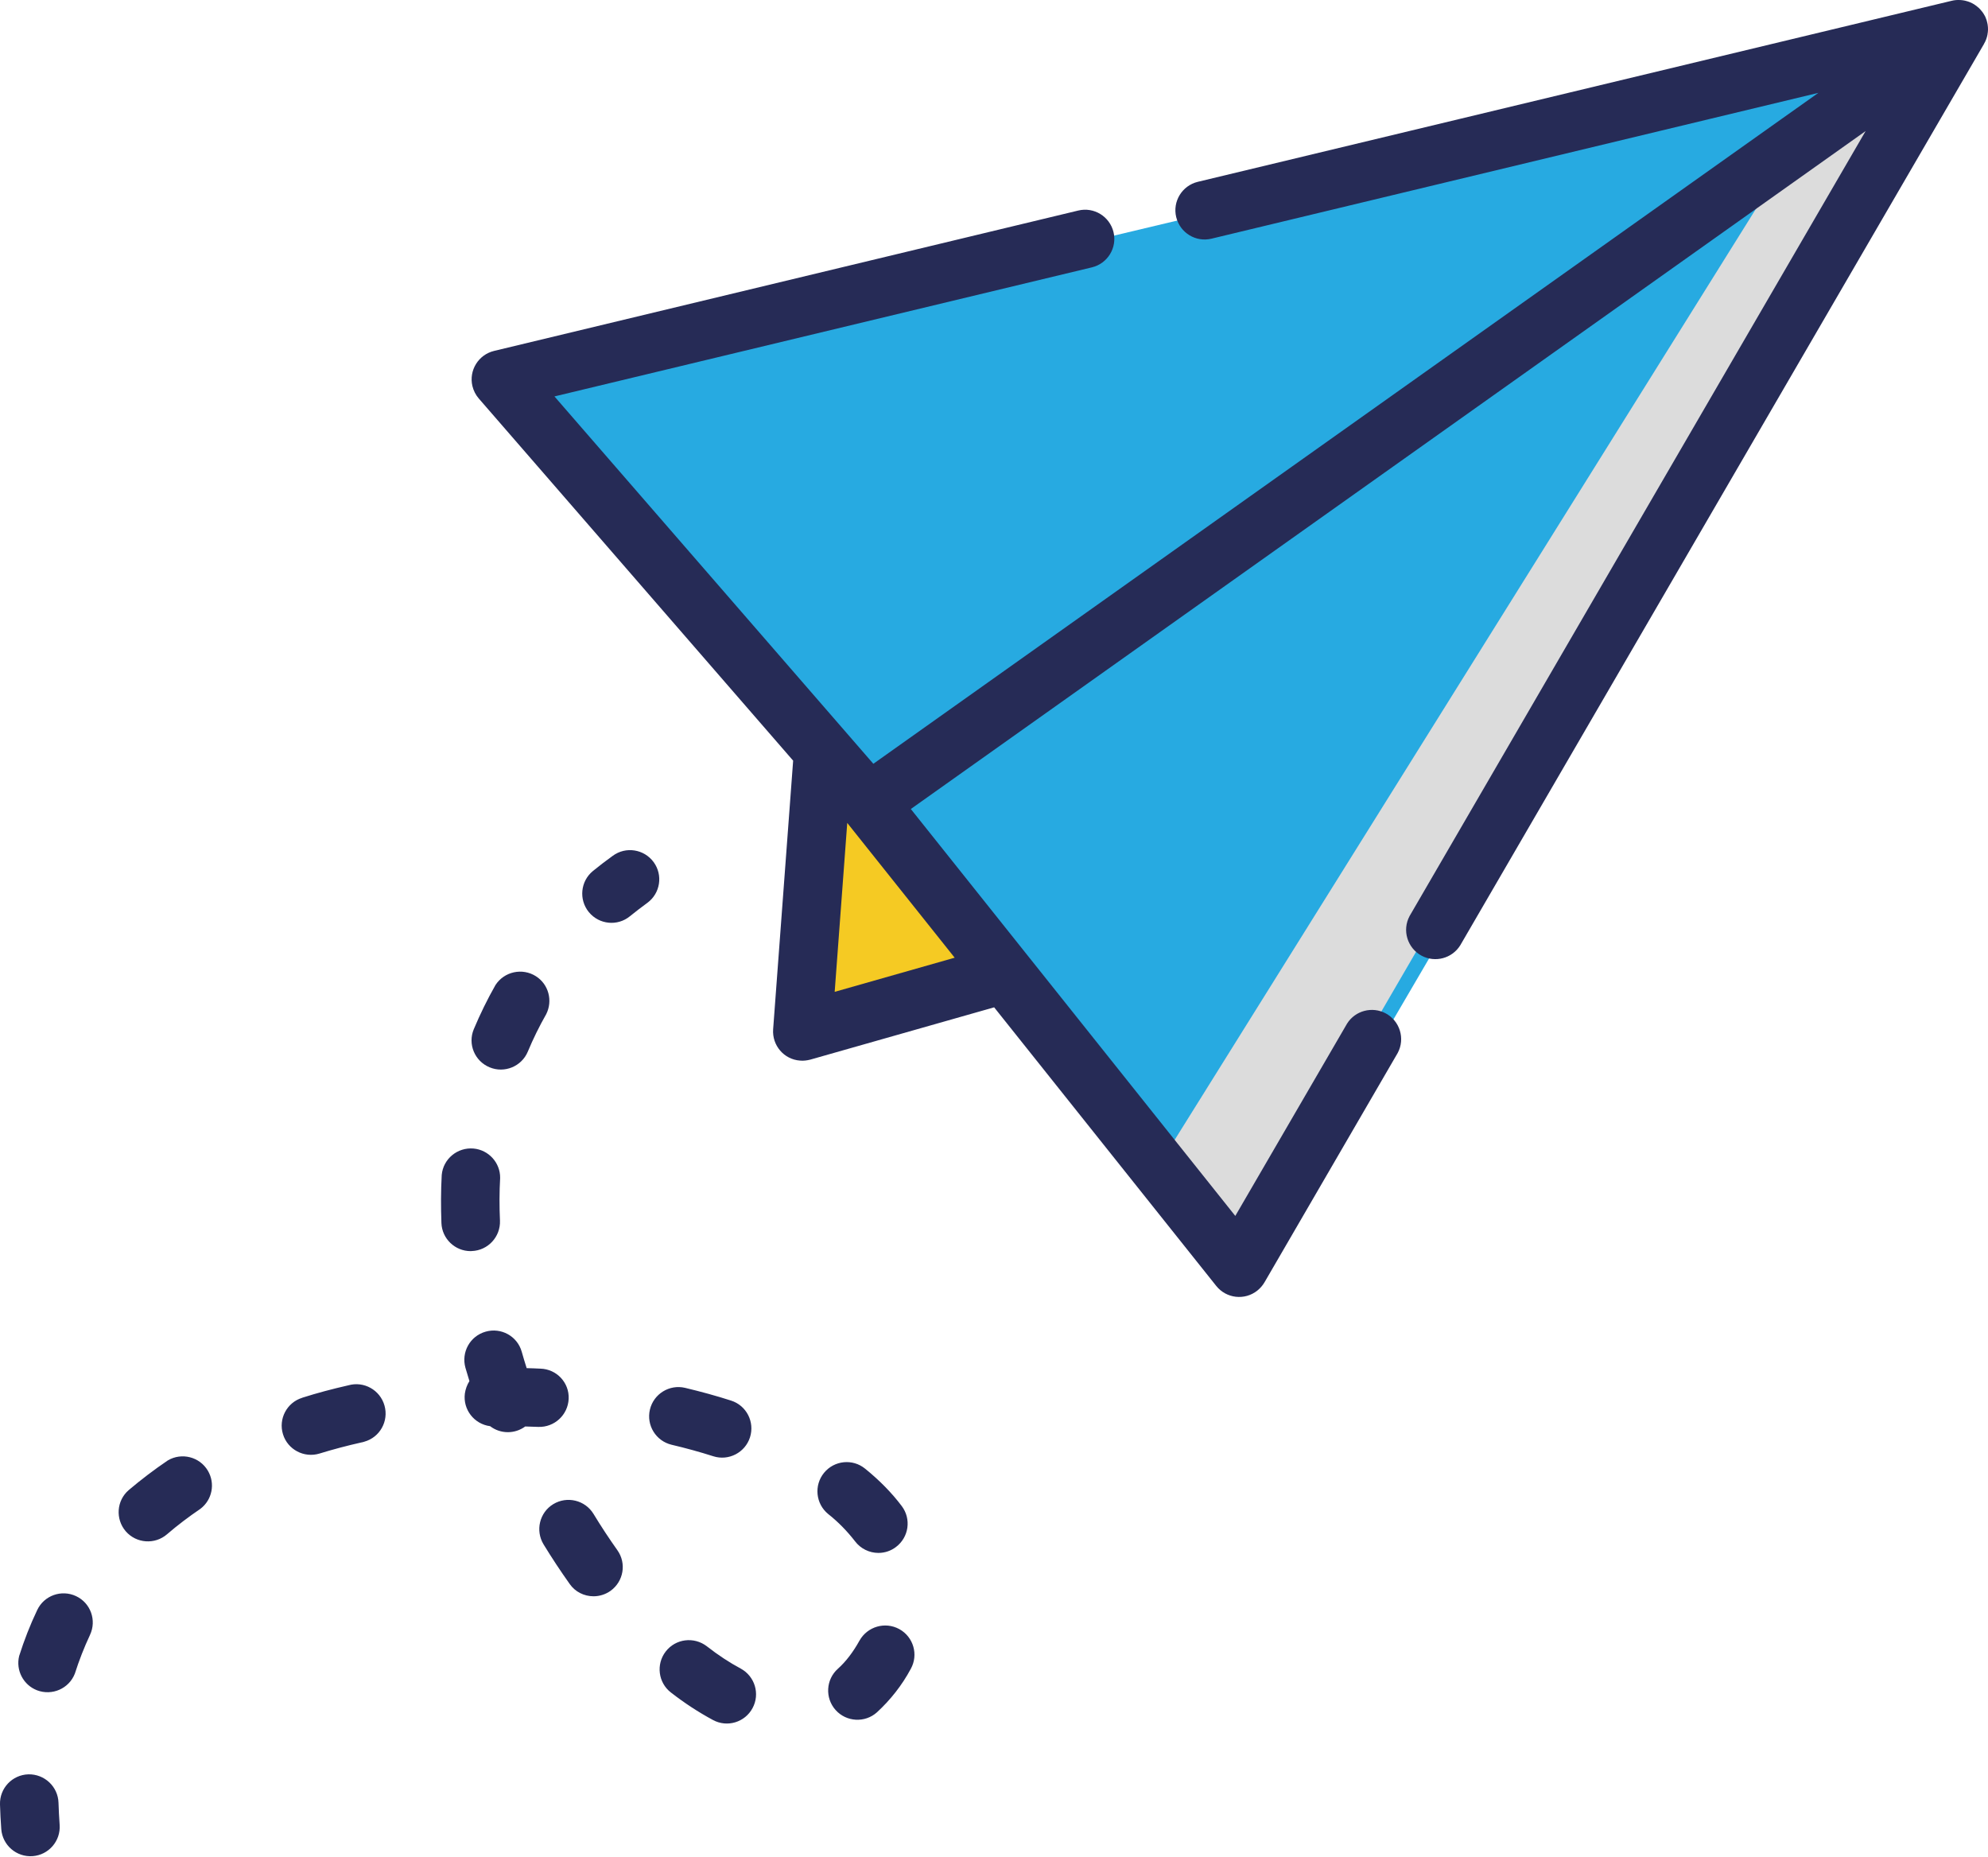
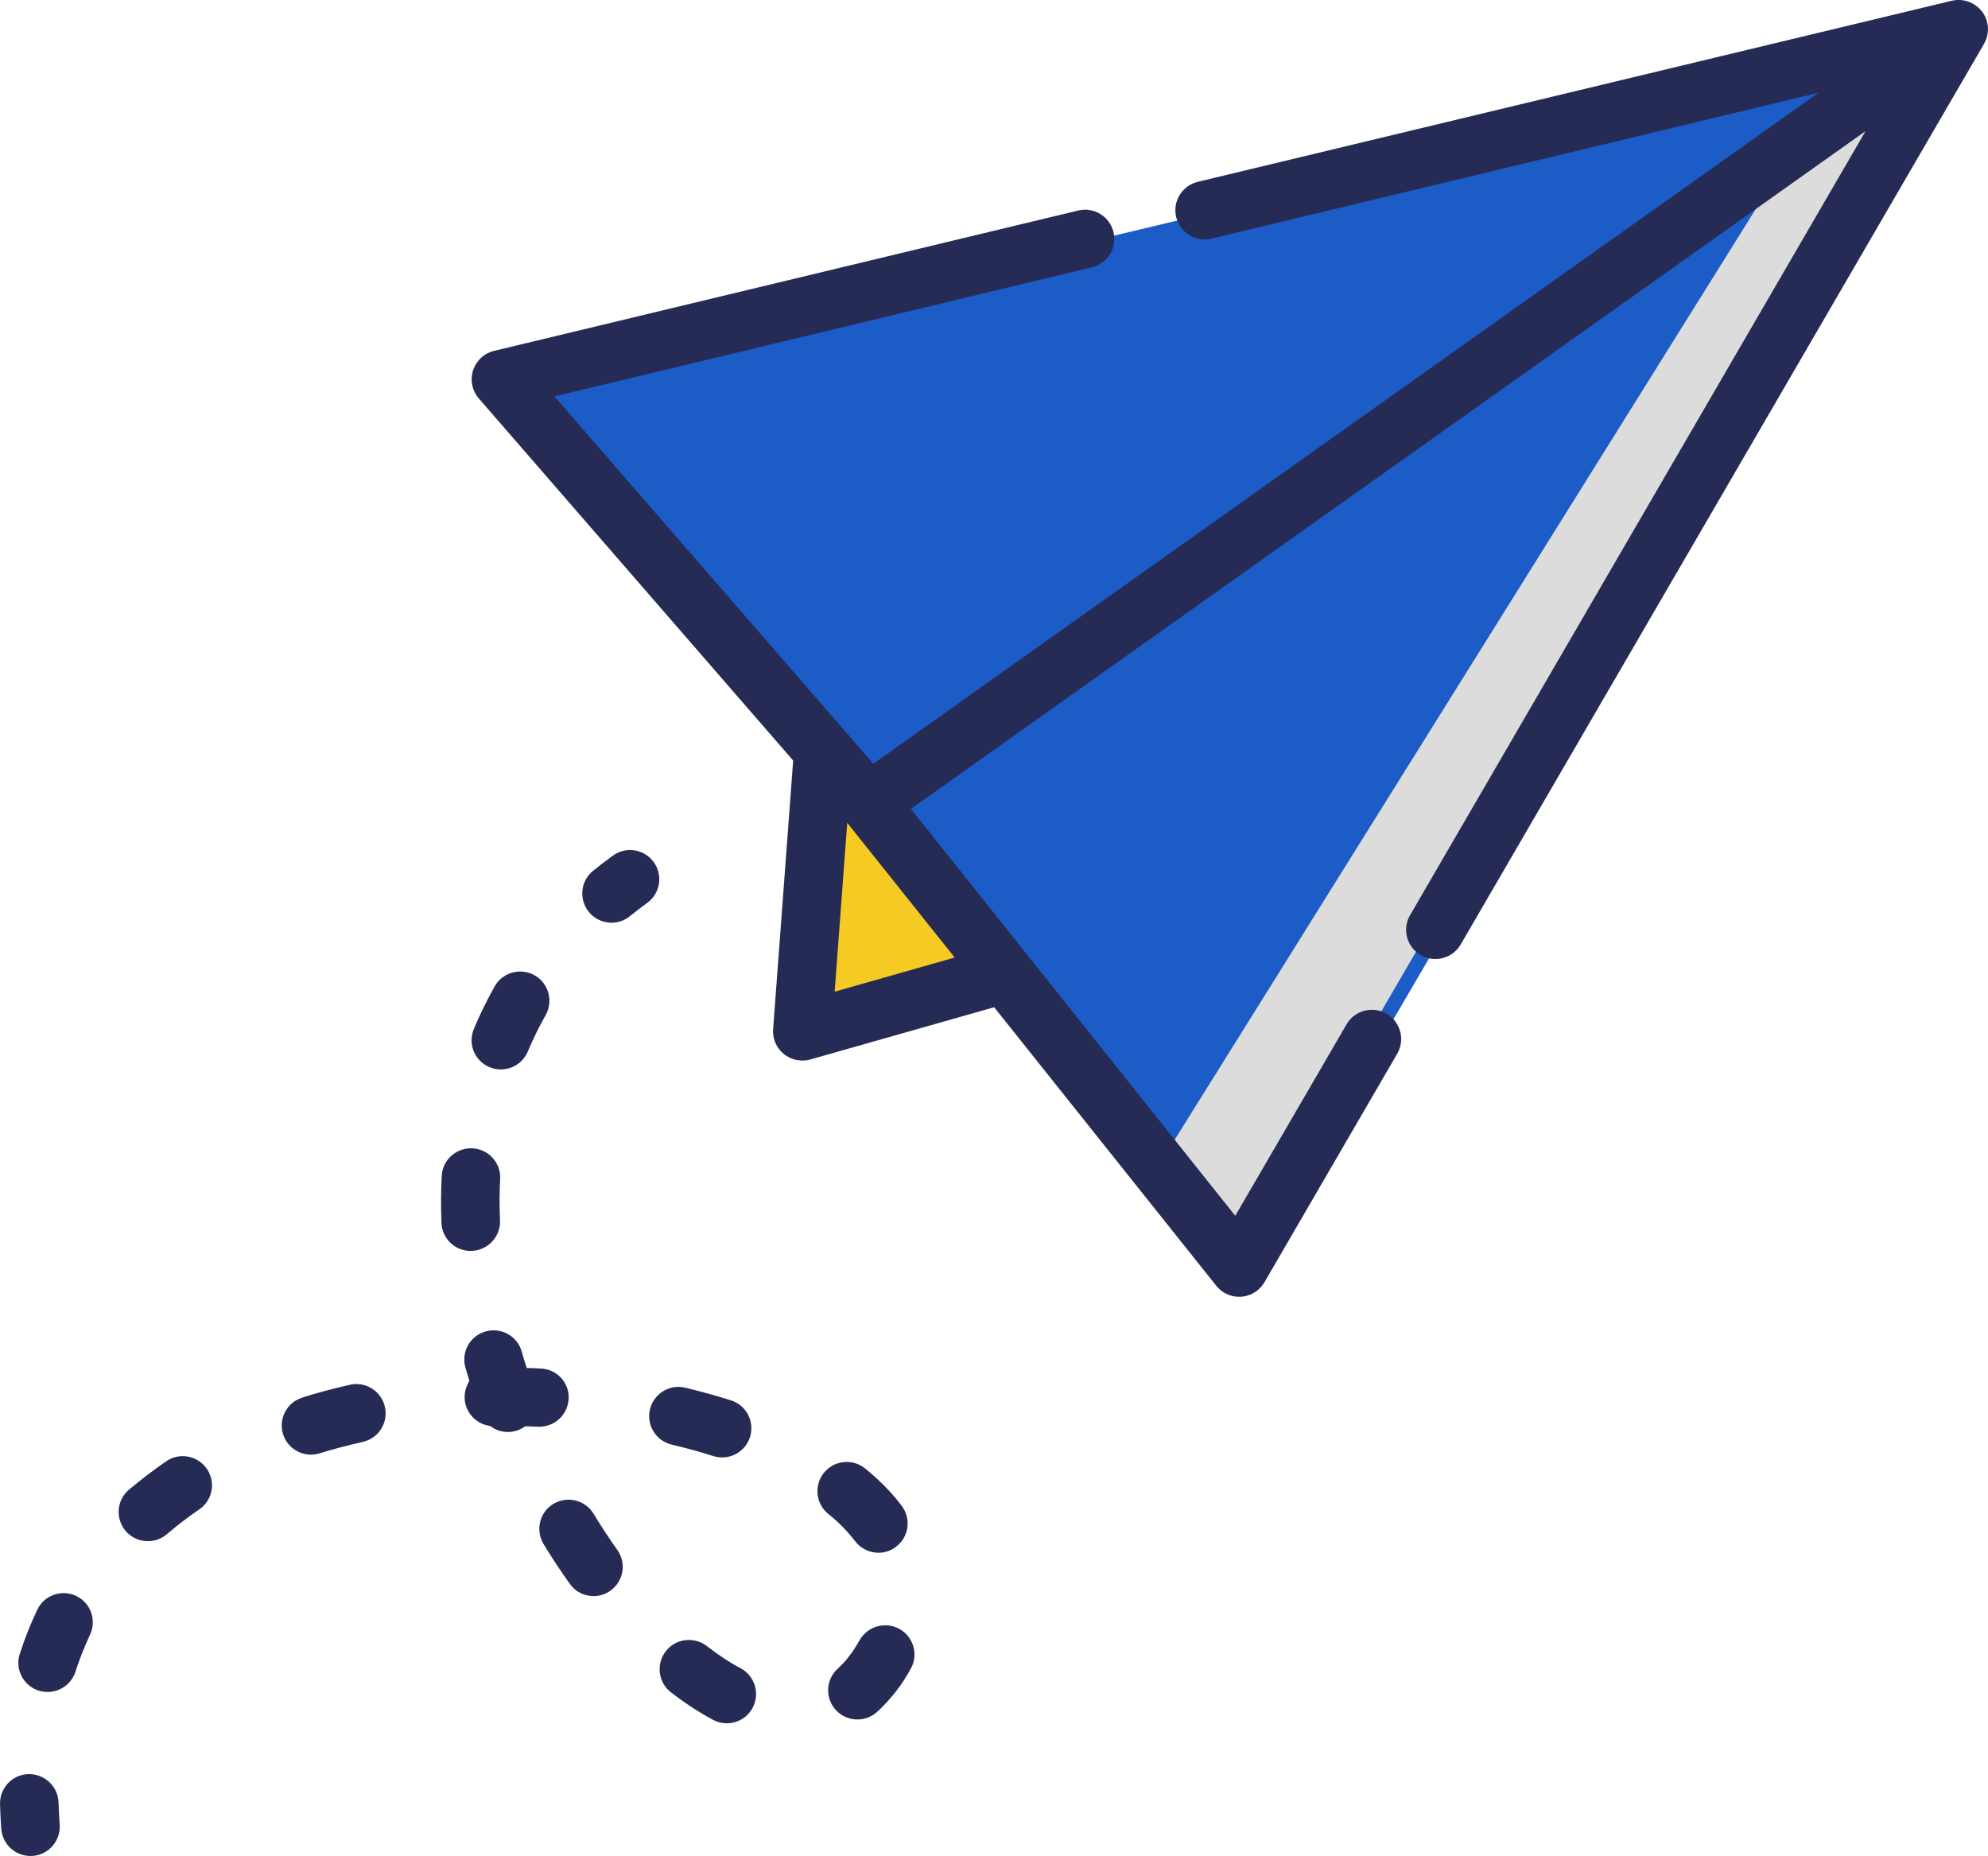
- <svg xmlns="http://www.w3.org/2000/svg" version="1.1" id="Layer_1" x="0px" y="0px" width="46.999px" height="43.879px" viewBox="84.136 0 46.999 43.879" enable-background="new 84.136 0 46.999 43.879" xml:space="preserve">
+ <svg xmlns="http://www.w3.org/2000/svg" version="1.1" id="Layer_1" x="0px" y="0px" width="47px" height="43.879px" viewBox="0 0 47 43.879" enable-background="new 0 0 47 43.879" xml:space="preserve">
  <g>
-     <path fill="#F5CA23" d="M103.89,18.008l-0.484,6.485l4.701-1.33" />
-     <path fill="#27AAE1" d="M104.815,19.105l8.783,10.944L130.664,0.87L104.815,19.105z" />
-     <path fill="#DCDCDC" d="M126.592,3.426l-15.196,24.337l1.826,2.286L130.196,0.87L126.592,3.426z" />
-     <path fill="#27AAE1" d="M104.542,18.936l-8.657-9.892l34.312-8.172L104.542,18.936z" />
-     <path fill="#262B56" d="M131.093,0.926c0.014-0.035,0.022-0.071,0.03-0.108V0.813c0.007-0.037,0.011-0.073,0.012-0.11V0.697   c0-0.037-0.002-0.074-0.008-0.11V0.583c-0.006-0.035-0.015-0.069-0.024-0.103l-0.004-0.011c-0.008-0.021-0.017-0.044-0.025-0.066   l-0.014-0.028l-0.009-0.015c-0.016-0.03-0.034-0.059-0.056-0.086l-0.01-0.011c-0.021-0.028-0.045-0.055-0.071-0.079l-0.005-0.005   l-0.006-0.003c-0.024-0.024-0.055-0.045-0.084-0.065l-0.01-0.007c-0.029-0.019-0.062-0.035-0.094-0.048l-0.012-0.006   c-0.033-0.013-0.066-0.023-0.1-0.031l-0.01-0.003c-0.035-0.007-0.07-0.013-0.104-0.015h-0.011   c-0.066-0.004-0.135,0.001-0.199,0.017l-17.825,4.28c-0.371,0.089-0.601,0.463-0.511,0.834s0.463,0.6,0.834,0.51l0,0l14.348-3.447   l-0.88,0.624l-21.462,15.236l-7.539-8.684l12.706-3.051c0.37-0.089,0.6-0.462,0.511-0.833c-0.09-0.371-0.463-0.6-0.834-0.51   L95.817,8.295c-0.371,0.089-0.601,0.462-0.512,0.833c0.026,0.107,0.077,0.207,0.149,0.291l7.433,8.562l-0.473,6.35   c-0.027,0.381,0.256,0.713,0.636,0.74c0.082,0.008,0.164-0.003,0.243-0.023l4.346-1.236l5.25,6.585   c0.238,0.299,0.674,0.349,0.973,0.11c0.068-0.055,0.125-0.121,0.168-0.194l3.15-5.423c0.18-0.338,0.051-0.756-0.285-0.936   c-0.32-0.17-0.72-0.064-0.912,0.242l-2.643,4.547l-7.671-9.619l22.573-16.026L117.46,21.655c-0.18,0.337-0.052,0.756,0.285,0.937   c0.32,0.17,0.719,0.064,0.912-0.244l12.384-21.31V1.035c0.021-0.033,0.036-0.068,0.05-0.104L131.093,0.926z M103.869,23.446   l0.297-3.993l2.54,3.186L103.869,23.446L103.869,23.446z" />
-     <path fill="#262B56" d="M99.589,20.379c0.225,0.308,0.158,0.739-0.15,0.964l0,0c-0.141,0.102-0.276,0.208-0.41,0.315   c-0.293,0.242-0.729,0.199-0.971-0.096c0,0,0-0.001-0.002-0.002c-0.24-0.295-0.197-0.73,0.098-0.971l0,0   c0.152-0.124,0.31-0.245,0.47-0.36C98.931,20.004,99.362,20.071,99.589,20.379L99.589,20.379z M95.291,29.573l-0.028,0.002   c-0.371,0-0.676-0.293-0.691-0.662c-0.014-0.379-0.014-0.759,0.007-1.138c0.034-0.381,0.373-0.659,0.753-0.625   c0.357,0.033,0.632,0.336,0.628,0.694c-0.019,0.338-0.019,0.675-0.004,1.012C95.97,29.237,95.672,29.559,95.291,29.573z    M92.372,32.747c0.367-0.104,0.75,0.11,0.854,0.479c0.104,0.367-0.108,0.751-0.478,0.854c-0.022,0.008-0.047,0.014-0.071,0.018   c-0.337,0.076-0.67,0.164-0.988,0.262c-0.364,0.111-0.752-0.093-0.863-0.457c-0.112-0.363,0.092-0.75,0.455-0.861   c0-0.002,0.002-0.002,0.002-0.002C91.634,32.928,92.002,32.831,92.372,32.747z M88.104,34.522c0.328-0.193,0.752-0.085,0.946,0.243   c0.179,0.302,0.104,0.688-0.175,0.901c-0.277,0.188-0.544,0.39-0.789,0.601c-0.288,0.25-0.725,0.219-0.975-0.067   c0,0,0-0.002-0.002-0.002c-0.248-0.289-0.219-0.725,0.07-0.974c0-0.001,0.002-0.002,0.002-0.002   C87.472,34.976,87.78,34.741,88.104,34.522z M104.351,36.435c-0.186-0.24-0.397-0.457-0.636-0.646   c-0.296-0.242-0.339-0.678-0.098-0.973s0.677-0.34,0.972-0.098c0.34,0.275,0.633,0.574,0.866,0.884   c0.229,0.304,0.169,0.735-0.136,0.966c-0.119,0.092-0.266,0.141-0.416,0.141C104.687,36.709,104.481,36.607,104.351,36.435z    M85.933,37.73c0.346,0.162,0.493,0.573,0.33,0.918c0,0,0,0,0,0.001c-0.139,0.296-0.258,0.602-0.357,0.912   c-0.137,0.355-0.538,0.531-0.895,0.395c-0.324-0.125-0.505-0.474-0.422-0.811c0.118-0.372,0.26-0.736,0.426-1.084   c0.162-0.346,0.574-0.493,0.92-0.33L85.933,37.73z M95.711,25.23c-0.353-0.146-0.521-0.549-0.374-0.901c0,0,0.001,0,0.001-0.002   c0.149-0.355,0.319-0.703,0.511-1.041c0.207-0.32,0.635-0.414,0.957-0.209c0.299,0.19,0.403,0.577,0.244,0.895   c-0.162,0.285-0.309,0.582-0.436,0.887C96.468,25.209,96.063,25.377,95.711,25.23z M100.999,34.424   c-0.325-0.104-0.654-0.194-0.986-0.272c-0.371-0.089-0.6-0.461-0.512-0.832c0.088-0.37,0.461-0.601,0.832-0.513   c0.372,0.089,0.738,0.189,1.086,0.301c0.363,0.115,0.564,0.504,0.448,0.868C101.751,34.338,101.362,34.54,100.999,34.424z    M101.646,39.442c0.336,0.182,0.463,0.6,0.281,0.936c-0.18,0.336-0.599,0.463-0.935,0.281l0,0c-0.349-0.188-0.681-0.406-0.994-0.65   c-0.302-0.232-0.356-0.668-0.124-0.969c0.234-0.304,0.668-0.357,0.971-0.125l0,0C101.114,39.125,101.385,39.303,101.646,39.442z    M105.397,38.51c0.334,0.184,0.457,0.604,0.272,0.938c0,0,0,0-0.001,0.002c-0.206,0.385-0.479,0.732-0.8,1.027   c-0.283,0.254-0.722,0.23-0.976-0.053c0-0.002,0-0.002-0.002-0.002c-0.254-0.285-0.229-0.721,0.055-0.975c0,0,0-0.002,0.002-0.002   c0.186-0.166,0.357-0.39,0.509-0.664C104.644,38.448,105.063,38.327,105.397,38.51L105.397,38.51z M97.58,33.066   c-0.017,0.382-0.337,0.677-0.718,0.664c-0.104-0.004-0.207-0.008-0.309-0.01c-0.248,0.182-0.586,0.18-0.83-0.007   c-0.379-0.049-0.646-0.396-0.597-0.772c0.015-0.104,0.052-0.206,0.108-0.294l-0.094-0.313c-0.104-0.367,0.106-0.75,0.476-0.855   c0.366-0.105,0.75,0.105,0.854,0.473l0,0c0.037,0.131,0.076,0.26,0.117,0.389c0.109,0.002,0.217,0.007,0.325,0.012   C97.298,32.364,97.597,32.686,97.58,33.066z M98.167,35.786c0.18,0.297,0.37,0.584,0.564,0.858   c0.222,0.312,0.147,0.741-0.162,0.962c-0.117,0.083-0.258,0.128-0.4,0.128c-0.225,0-0.436-0.106-0.564-0.29   c-0.213-0.3-0.422-0.615-0.619-0.938c-0.197-0.325-0.096-0.752,0.23-0.95S97.968,35.461,98.167,35.786L98.167,35.786L98.167,35.786   z M85.519,42.614c0.004,0.172,0.016,0.348,0.027,0.521c0.028,0.382-0.258,0.714-0.639,0.742c-0.381,0.027-0.713-0.258-0.741-0.64   c-0.015-0.194-0.024-0.39-0.03-0.581c-0.012-0.383,0.288-0.701,0.67-0.713C85.187,41.934,85.507,42.232,85.519,42.614z" />
+     <path fill="#F5CA23" d="M19.755,18.008l-0.484,6.485l4.701-1.33" />
+     <path fill="#1C5CC7" d="M20.68,19.105l8.783,10.943L46.528,0.871L20.68,19.105z" />
+     <path fill="#DCDCDC" d="M42.456,3.426L27.26,27.764l1.826,2.285L46.06,0.871L42.456,3.426z" />
+     <path fill="#1C5CC7" d="M20.407,18.937l-8.658-9.892l34.312-8.172L20.407,18.937z" />
+     <path fill="#262B56" d="M46.958,0.926c0.014-0.035,0.021-0.071,0.029-0.108V0.813c0.008-0.037,0.012-0.073,0.012-0.11V0.698   c0-0.037-0.002-0.074-0.008-0.11V0.583c-0.006-0.035-0.015-0.069-0.023-0.103l-0.004-0.011c-0.008-0.021-0.018-0.044-0.025-0.066   l-0.014-0.028l-0.01-0.015c-0.016-0.03-0.033-0.059-0.055-0.086l-0.011-0.011c-0.021-0.028-0.045-0.055-0.071-0.079L46.774,0.18   l-0.007-0.003c-0.024-0.024-0.055-0.045-0.084-0.065l-0.01-0.007c-0.029-0.019-0.062-0.035-0.095-0.048L46.567,0.05   c-0.033-0.013-0.065-0.023-0.1-0.031l-0.01-0.003c-0.035-0.007-0.07-0.013-0.104-0.015h-0.011   c-0.066-0.004-0.135,0.001-0.199,0.017l-17.824,4.28c-0.371,0.089-0.602,0.463-0.512,0.834s0.463,0.6,0.834,0.51l0,0l14.348-3.447   L42.11,2.819L20.647,18.056l-7.539-8.684L25.815,6.32c0.369-0.089,0.6-0.462,0.51-0.833c-0.09-0.371-0.463-0.6-0.834-0.51   L11.682,8.295c-0.371,0.089-0.601,0.462-0.512,0.833c0.026,0.107,0.077,0.207,0.149,0.291l7.433,8.562l-0.474,6.35   c-0.026,0.381,0.256,0.713,0.637,0.739c0.082,0.009,0.164-0.002,0.242-0.022l4.347-1.235l5.25,6.584   c0.237,0.299,0.674,0.35,0.973,0.11c0.068-0.055,0.125-0.121,0.168-0.194l3.15-5.422c0.18-0.339,0.051-0.757-0.285-0.937   c-0.319-0.17-0.72-0.063-0.912,0.241l-2.644,4.548l-7.669-9.619L44.106,3.099L33.325,21.656c-0.181,0.337-0.053,0.756,0.285,0.936   c0.319,0.17,0.719,0.064,0.912-0.243l12.383-21.31V1.036c0.021-0.033,0.037-0.068,0.051-0.104L46.958,0.926z M19.733,23.445   l0.297-3.992l2.541,3.185L19.733,23.445L19.733,23.445z" />
+     <path fill="#262B56" d="M15.454,20.379c0.225,0.308,0.158,0.739-0.15,0.964l0,0c-0.141,0.102-0.275,0.208-0.41,0.315   c-0.293,0.242-0.729,0.199-0.971-0.096c0,0,0-0.001-0.002-0.002c-0.24-0.295-0.197-0.73,0.098-0.971l0,0   c0.152-0.124,0.311-0.245,0.471-0.36C14.796,20.004,15.227,20.071,15.454,20.379L15.454,20.379z M11.155,29.573l-0.027,0.002   c-0.371,0-0.676-0.293-0.691-0.662c-0.014-0.379-0.014-0.759,0.008-1.138c0.033-0.381,0.373-0.659,0.752-0.625   c0.357,0.033,0.633,0.336,0.629,0.693c-0.02,0.338-0.02,0.676-0.004,1.012C11.835,29.236,11.536,29.559,11.155,29.573z    M8.237,32.747c0.366-0.104,0.75,0.11,0.854,0.479c0.104,0.366-0.107,0.75-0.479,0.854c-0.021,0.008-0.047,0.014-0.07,0.018   c-0.338,0.076-0.67,0.164-0.988,0.262c-0.363,0.111-0.752-0.092-0.863-0.457c-0.111-0.362,0.092-0.75,0.455-0.86   c0-0.002,0.002-0.002,0.002-0.002C7.499,32.928,7.866,32.831,8.237,32.747z M3.969,34.521c0.328-0.192,0.752-0.084,0.946,0.244   c0.179,0.301,0.104,0.688-0.176,0.9c-0.276,0.188-0.543,0.391-0.789,0.602c-0.287,0.25-0.725,0.219-0.975-0.067   c0,0,0-0.002-0.002-0.002c-0.248-0.289-0.219-0.726,0.07-0.974c0-0.002,0.002-0.002,0.002-0.002   C3.337,34.977,3.645,34.741,3.969,34.521z M20.216,36.436c-0.186-0.24-0.396-0.457-0.637-0.646   c-0.295-0.242-0.338-0.678-0.098-0.973c0.241-0.295,0.678-0.34,0.973-0.099c0.34,0.275,0.633,0.574,0.865,0.884   c0.229,0.305,0.17,0.735-0.136,0.967c-0.118,0.092-0.266,0.141-0.416,0.141C20.552,36.709,20.346,36.607,20.216,36.436z    M1.798,37.73c0.346,0.162,0.492,0.572,0.33,0.918l0,0c-0.139,0.297-0.258,0.603-0.357,0.912c-0.137,0.355-0.537,0.531-0.895,0.396   c-0.324-0.125-0.506-0.474-0.422-0.812c0.117-0.371,0.26-0.735,0.426-1.084c0.162-0.346,0.574-0.492,0.92-0.33H1.798z    M11.575,25.23c-0.353-0.146-0.521-0.549-0.373-0.901c0,0,0,0,0-0.002c0.149-0.354,0.32-0.703,0.512-1.041   c0.207-0.32,0.635-0.414,0.957-0.209c0.299,0.19,0.402,0.577,0.244,0.896c-0.162,0.284-0.309,0.582-0.437,0.887   C12.333,25.209,11.928,25.377,11.575,25.23z M16.864,34.424c-0.326-0.104-0.654-0.193-0.986-0.271   c-0.371-0.09-0.6-0.461-0.512-0.832c0.088-0.37,0.461-0.602,0.832-0.514c0.371,0.09,0.737,0.189,1.086,0.301   c0.363,0.115,0.563,0.504,0.447,0.869C17.616,34.338,17.227,34.54,16.864,34.424z M17.511,39.441   c0.336,0.183,0.463,0.601,0.281,0.937c-0.18,0.336-0.6,0.463-0.936,0.281l0,0c-0.349-0.188-0.681-0.406-0.994-0.65   c-0.302-0.231-0.355-0.668-0.123-0.969c0.233-0.304,0.668-0.356,0.971-0.125l0,0C16.979,39.125,17.249,39.303,17.511,39.441z    M21.262,38.51c0.334,0.184,0.457,0.604,0.272,0.938c0,0,0,0-0.002,0.002c-0.205,0.385-0.479,0.731-0.799,1.026   c-0.283,0.254-0.723,0.23-0.977-0.053c0-0.002,0-0.002-0.002-0.002c-0.254-0.285-0.229-0.721,0.055-0.975c0,0,0-0.002,0.002-0.002   c0.186-0.166,0.357-0.391,0.51-0.664C20.509,38.448,20.928,38.327,21.262,38.51L21.262,38.51z M13.444,33.066   c-0.017,0.382-0.336,0.677-0.718,0.664c-0.104-0.004-0.207-0.008-0.309-0.01c-0.248,0.182-0.587,0.18-0.83-0.008   c-0.379-0.049-0.646-0.396-0.597-0.771c0.015-0.104,0.052-0.207,0.107-0.295l-0.094-0.313c-0.104-0.367,0.105-0.75,0.477-0.855   c0.365-0.104,0.75,0.105,0.854,0.474l0,0c0.037,0.131,0.076,0.26,0.117,0.389c0.108,0.002,0.217,0.007,0.324,0.013   C13.163,32.364,13.462,32.686,13.444,33.066z M14.032,35.786c0.18,0.297,0.369,0.584,0.563,0.858   c0.222,0.312,0.147,0.74-0.162,0.961c-0.116,0.084-0.258,0.129-0.399,0.129c-0.226,0-0.437-0.106-0.564-0.291   c-0.213-0.299-0.422-0.614-0.619-0.938c-0.197-0.324-0.096-0.752,0.23-0.949C13.407,35.357,13.833,35.461,14.032,35.786   L14.032,35.786L14.032,35.786z M1.384,42.614c0.004,0.172,0.016,0.348,0.027,0.521c0.027,0.383-0.258,0.715-0.639,0.742   c-0.382,0.027-0.714-0.258-0.742-0.641c-0.015-0.193-0.023-0.389-0.029-0.58c-0.012-0.383,0.287-0.701,0.67-0.713   C1.052,41.934,1.372,42.232,1.384,42.614z" />
  </g>
</svg>
